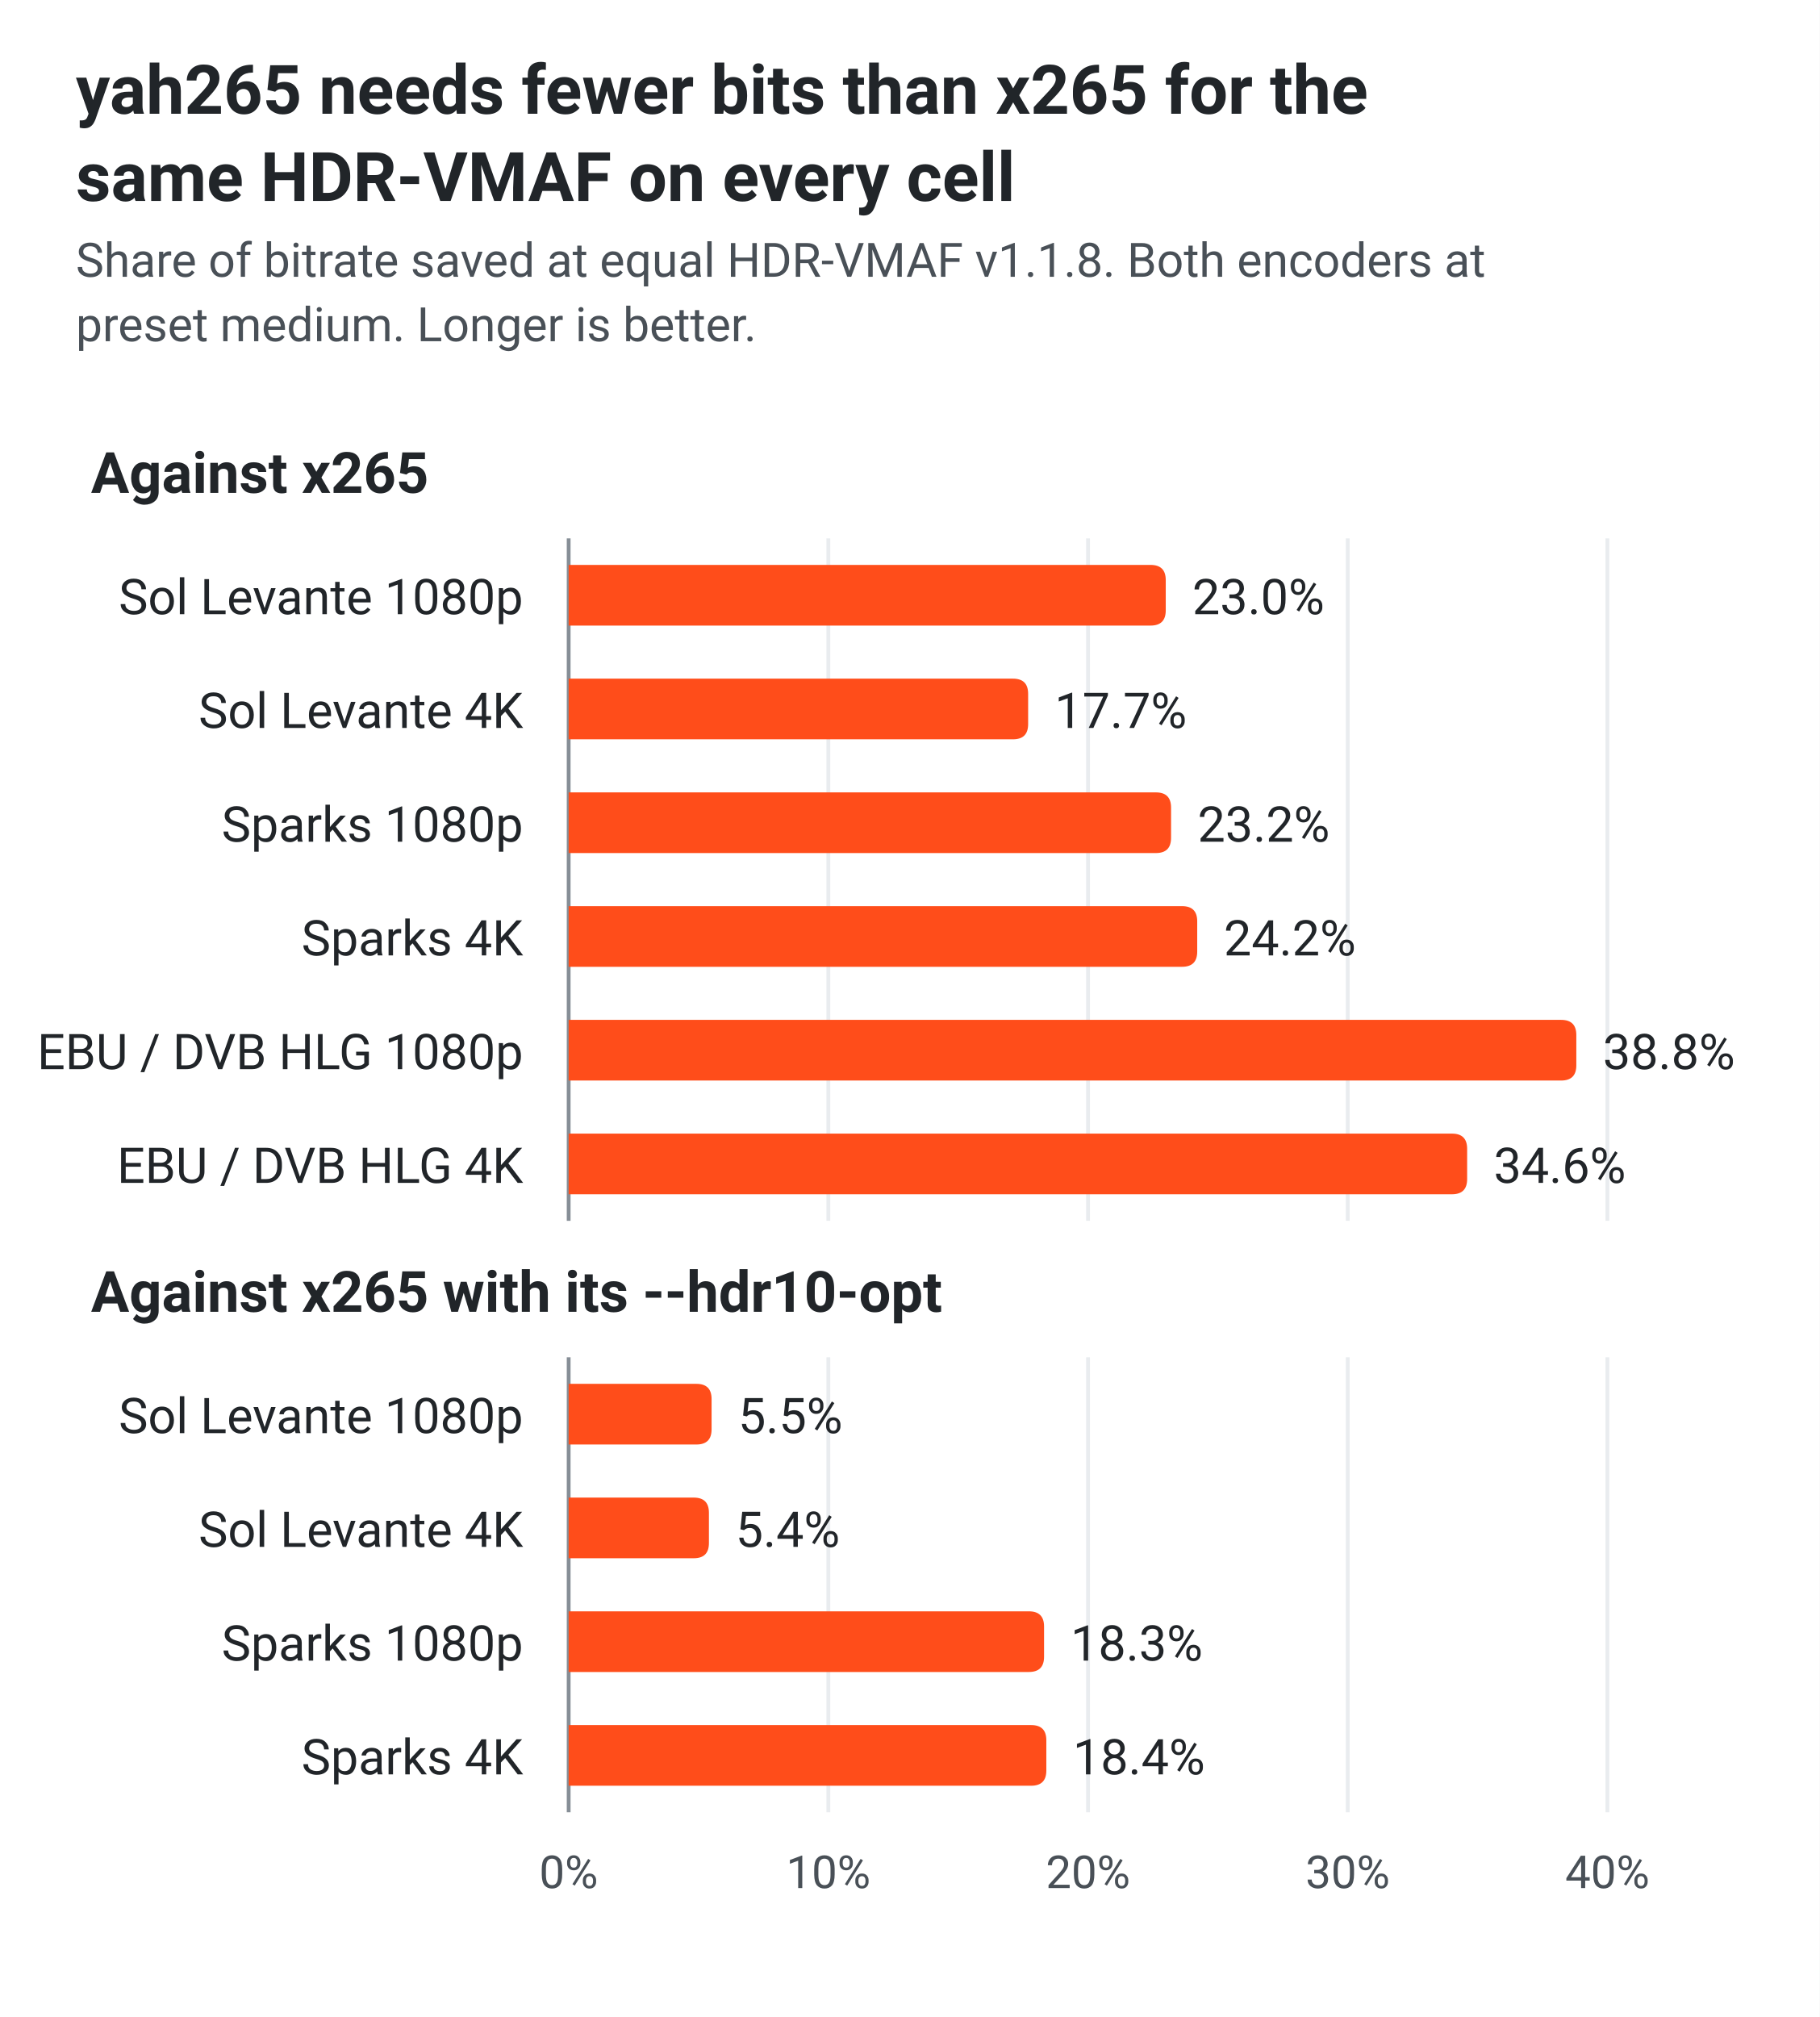
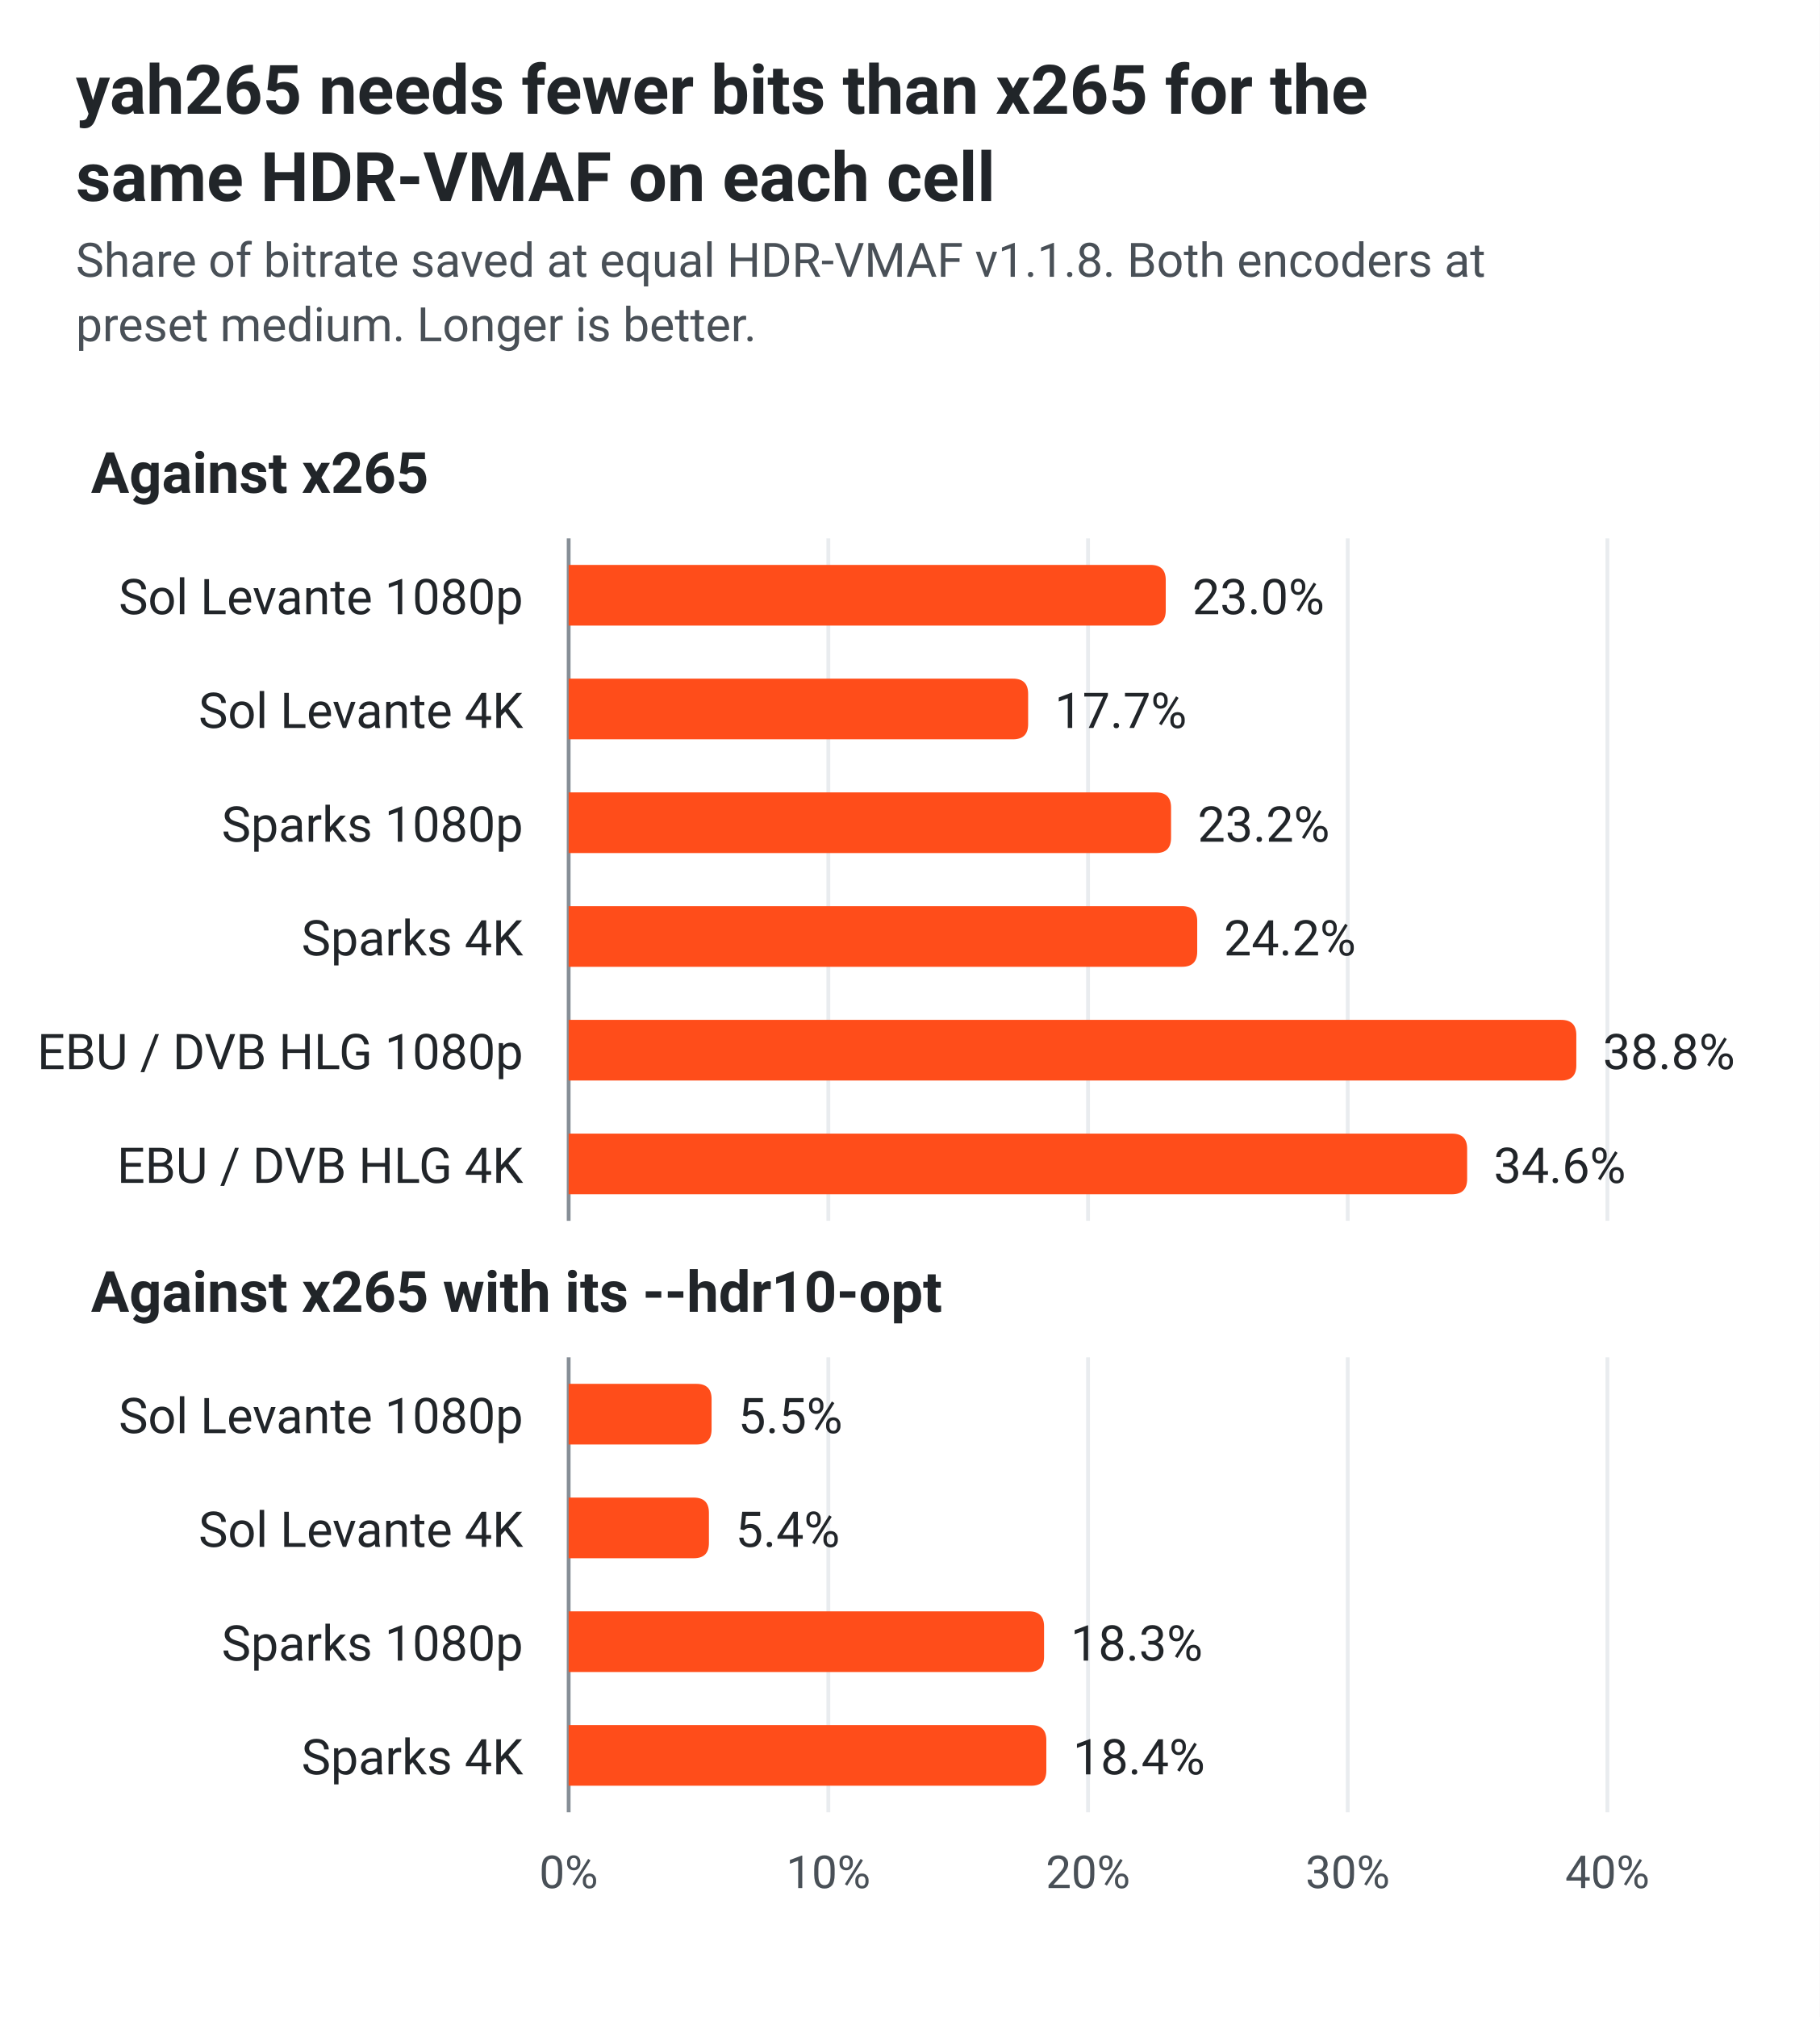
<svg xmlns="http://www.w3.org/2000/svg" viewBox="0 0 480 532" role="img">
  <style>
.bg{fill:#ffffff}.t1{fill:#212529}.t2{fill:#495057}.grid{stroke:#e9ecef}
.base{stroke:#868e96}.ring{stroke:#ffffff}.med{stroke:#212529}.band{fill:#f1f3f5}
.s1{fill:#ff4d1a}.s2{fill:#00919a}.s3{fill:#6250d6}.sx{fill:#868e96}
.l1{stroke:#ff4d1a}.l2{stroke:#00919a}.l3{stroke:#6250d6}.lx{stroke:#868e96}.span{stroke:#dee2e6}
.note{fill:#b8330a}.wash{fill:#ffe8dc}
text{font-family:system-ui,-apple-system,"Segoe UI",Roboto,Helvetica,Arial,sans-serif}
@media (prefers-color-scheme:dark){
.bg{fill:#1b1c1e}.t1{fill:#e9ecee}.t2{fill:#b6bcc1}.grid{stroke:#2e3135}
.base{stroke:#8f959a}.ring{stroke:#1b1c1e}.med{stroke:#e9ecee}.band{fill:#23262a}
.s1{fill:#ff4d1a}.s2{fill:#12a3ad}.s3{fill:#9085e9}.sx{fill:#8f959a}
.l1{stroke:#ff4d1a}.l2{stroke:#12a3ad}.l3{stroke:#9085e9}.lx{stroke:#8f959a}.span{stroke:#3a3e43}
.note{fill:#ff8a5c}.wash{fill:#45200f}}
</style>
  <rect width="100%" height="100%" class="bg" />
  <text x="20" y="30" font-size="18" class="t1" font-weight="600">yah265 needs fewer bits than x265 for the</text>
-   <text x="20" y="53" font-size="18" class="t1" font-weight="600">same HDR-VMAF on every cell</text>
+   <text x="20" y="53" font-size="18" class="t1" font-weight="600">same HDR-VMAF on each cell</text>
  <text x="20" y="73" font-size="12.5" class="t2">Share of bitrate saved at equal HDR-VMAF v1.1.8. Both encoders at</text>
  <text x="20" y="90" font-size="12.5" class="t2">preset medium. Longer is better.</text>
  <g transform="translate(0 26)">
    <text x="24.0" y="104.0" font-size="15" class="t1" text-anchor="start" font-weight="600">Against x265</text>
    <line x1="218.5" y1="116" x2="218.5" y2="296" class="grid" />
    <line x1="287.0" y1="116" x2="287.0" y2="296" class="grid" />
    <line x1="355.5" y1="116" x2="355.5" y2="296" class="grid" />
    <line x1="424.0" y1="116" x2="424.0" y2="296" class="grid" />
    <line x1="150.0" y1="116" x2="150.0" y2="296" class="base" />
    <text x="138.0" y="136.0" font-size="13" class="t1" text-anchor="end">Sol Levante 1080p</text>
    <path d="M150.0,123.0 H303.5 Q307.5,123.0 307.5,127.0 V135.0 Q307.5,139.0 303.5,139.0 H150.0 Z" class="s1" />
    <text x="314.5" y="136.0" font-size="13" class="t1" text-anchor="start">23.0%</text>
    <text x="138.0" y="166.0" font-size="13" class="t1" text-anchor="end">Sol Levante 4K</text>
    <path d="M150.0,153.0 H267.2 Q271.2,153.0 271.2,157.0 V165.0 Q271.2,169.0 267.2,169.0 H150.0 Z" class="s1" />
    <text x="278.2" y="166.0" font-size="13" class="t1" text-anchor="start">17.7%</text>
    <text x="138.0" y="196.0" font-size="13" class="t1" text-anchor="end">Sparks 1080p</text>
    <path d="M150.0,183.0 H304.9 Q308.9,183.0 308.9,187.0 V195.0 Q308.9,199.0 304.9,199.0 H150.0 Z" class="s1" />
    <text x="315.9" y="196.0" font-size="13" class="t1" text-anchor="start">23.2%</text>
    <text x="138.0" y="226.0" font-size="13" class="t1" text-anchor="end">Sparks 4K</text>
    <path d="M150.0,213.0 H311.8 Q315.8,213.0 315.8,217.0 V225.0 Q315.8,229.0 311.8,229.0 H150.0 Z" class="s1" />
    <text x="322.8" y="226.0" font-size="13" class="t1" text-anchor="start">24.2%</text>
    <text x="138.0" y="256.0" font-size="13" class="t1" text-anchor="end">EBU / DVB HLG 1080p</text>
    <path d="M150.0,243.0 H411.8 Q415.8,243.0 415.8,247.0 V255.0 Q415.8,259.0 411.8,259.0 H150.0 Z" class="s1" />
    <text x="422.8" y="256.0" font-size="13" class="t1" text-anchor="start">38.8%</text>
    <text x="138.0" y="286.0" font-size="13" class="t1" text-anchor="end">EBU / DVB HLG 4K</text>
    <path d="M150.0,273.0 H383.0 Q387.0,273.0 387.0,277.0 V285.0 Q387.0,289.0 383.0,289.0 H150.0 Z" class="s1" />
    <text x="394.0" y="286.0" font-size="13" class="t1" text-anchor="start">34.6%</text>
    <text x="24.0" y="320.0" font-size="15" class="t1" text-anchor="start" font-weight="600">Against x265 with its --hdr10-opt</text>
    <line x1="218.5" y1="332" x2="218.5" y2="452" class="grid" />
    <line x1="287.0" y1="332" x2="287.0" y2="452" class="grid" />
    <line x1="355.5" y1="332" x2="355.5" y2="452" class="grid" />
    <line x1="424.0" y1="332" x2="424.0" y2="452" class="grid" />
    <line x1="150.0" y1="332" x2="150.0" y2="452" class="base" />
    <text x="138.0" y="352.0" font-size="13" class="t1" text-anchor="end">Sol Levante 1080p</text>
    <path d="M150.0,339.0 H183.7 Q187.7,339.0 187.7,343.0 V351.0 Q187.7,355.0 183.7,355.0 H150.0 Z" class="s1" />
    <text x="194.7" y="352.0" font-size="13" class="t1" text-anchor="start">5.5%</text>
    <text x="138.0" y="382.0" font-size="13" class="t1" text-anchor="end">Sol Levante 4K</text>
    <path d="M150.0,369.0 H183.0 Q187.0,369.0 187.0,373.0 V381.0 Q187.0,385.0 183.0,385.0 H150.0 Z" class="s1" />
    <text x="194.0" y="382.0" font-size="13" class="t1" text-anchor="start">5.4%</text>
    <text x="138.0" y="412.0" font-size="13" class="t1" text-anchor="end">Sparks 1080p</text>
    <path d="M150.0,399.0 H271.4 Q275.4,399.0 275.4,403.0 V411.0 Q275.4,415.0 271.4,415.0 H150.0 Z" class="s1" />
    <text x="282.4" y="412.0" font-size="13" class="t1" text-anchor="start">18.3%</text>
    <text x="138.0" y="442.0" font-size="13" class="t1" text-anchor="end">Sparks 4K</text>
    <path d="M150.0,429.0 H272.0 Q276.0,429.0 276.0,433.0 V441.0 Q276.0,445.0 272.0,445.0 H150.0 Z" class="s1" />
    <text x="283.0" y="442.0" font-size="13" class="t1" text-anchor="start">18.4%</text>
    <text x="150.0" y="472.0" font-size="12" class="t2" text-anchor="middle">0%</text>
    <text x="218.5" y="472.0" font-size="12" class="t2" text-anchor="middle">10%</text>
    <text x="287.0" y="472.0" font-size="12" class="t2" text-anchor="middle">20%</text>
    <text x="355.5" y="472.0" font-size="12" class="t2" text-anchor="middle">30%</text>
    <text x="424.0" y="472.0" font-size="12" class="t2" text-anchor="middle">40%</text>
  </g>
</svg>
